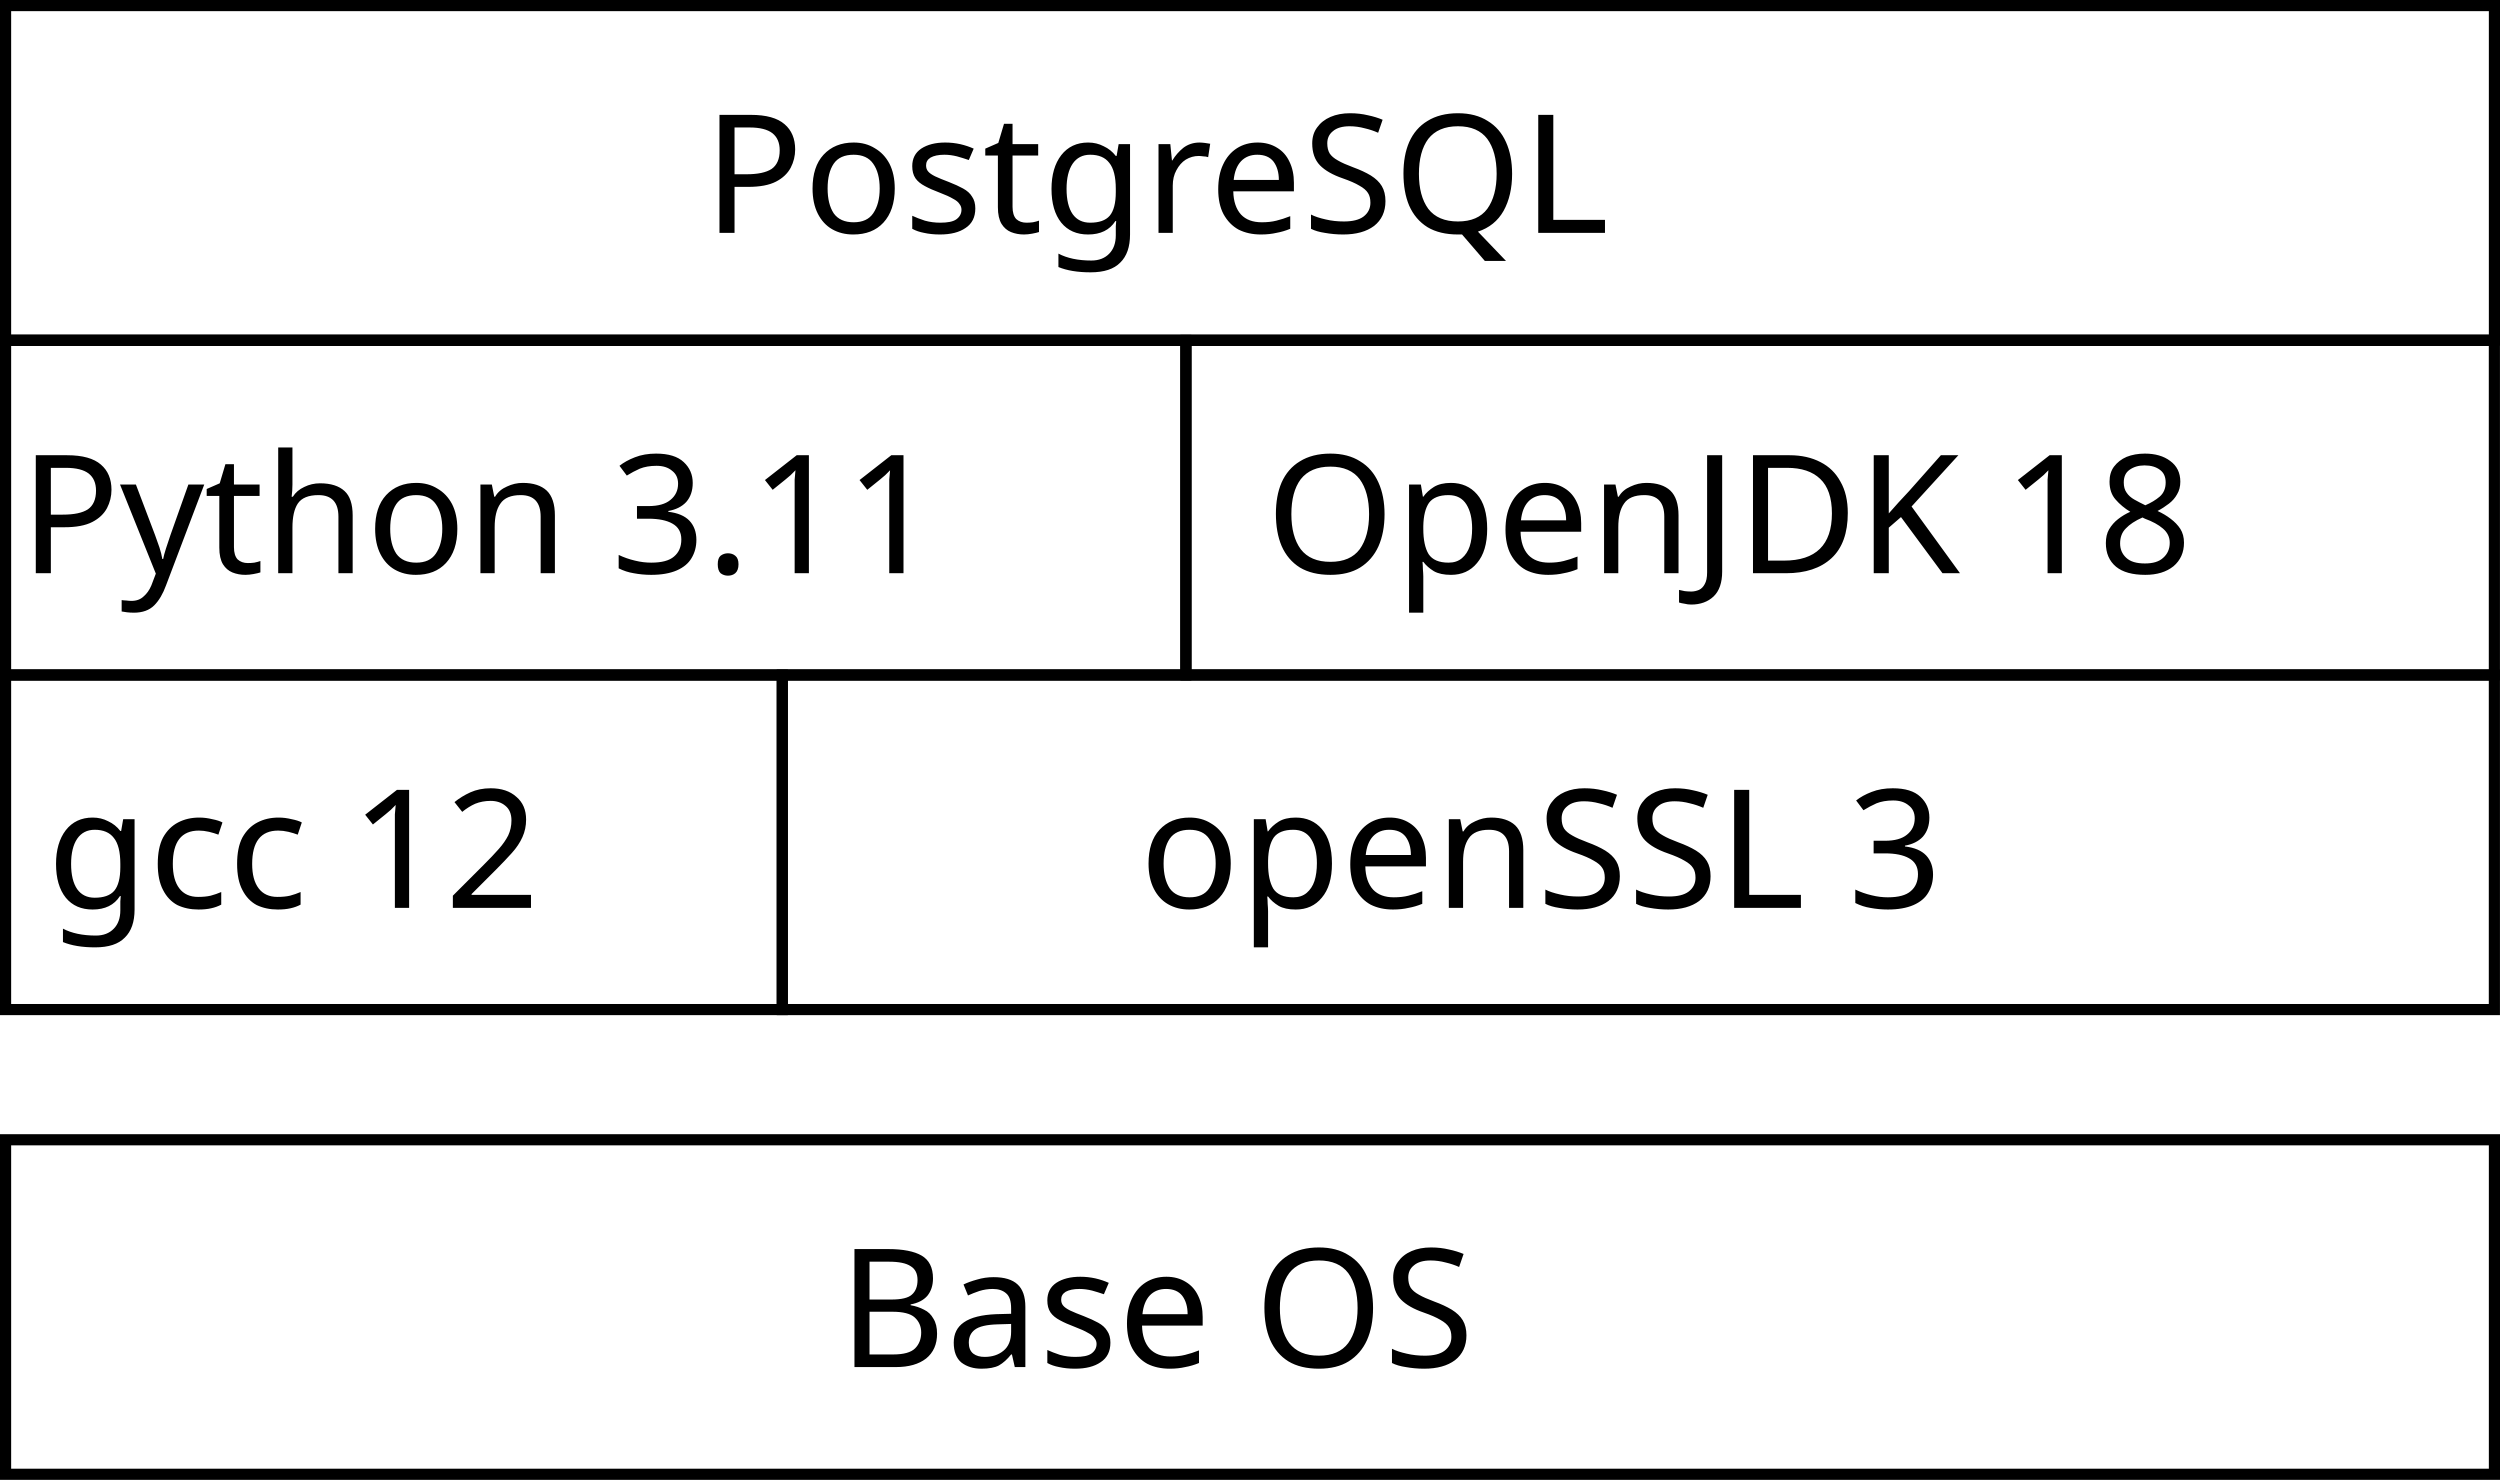
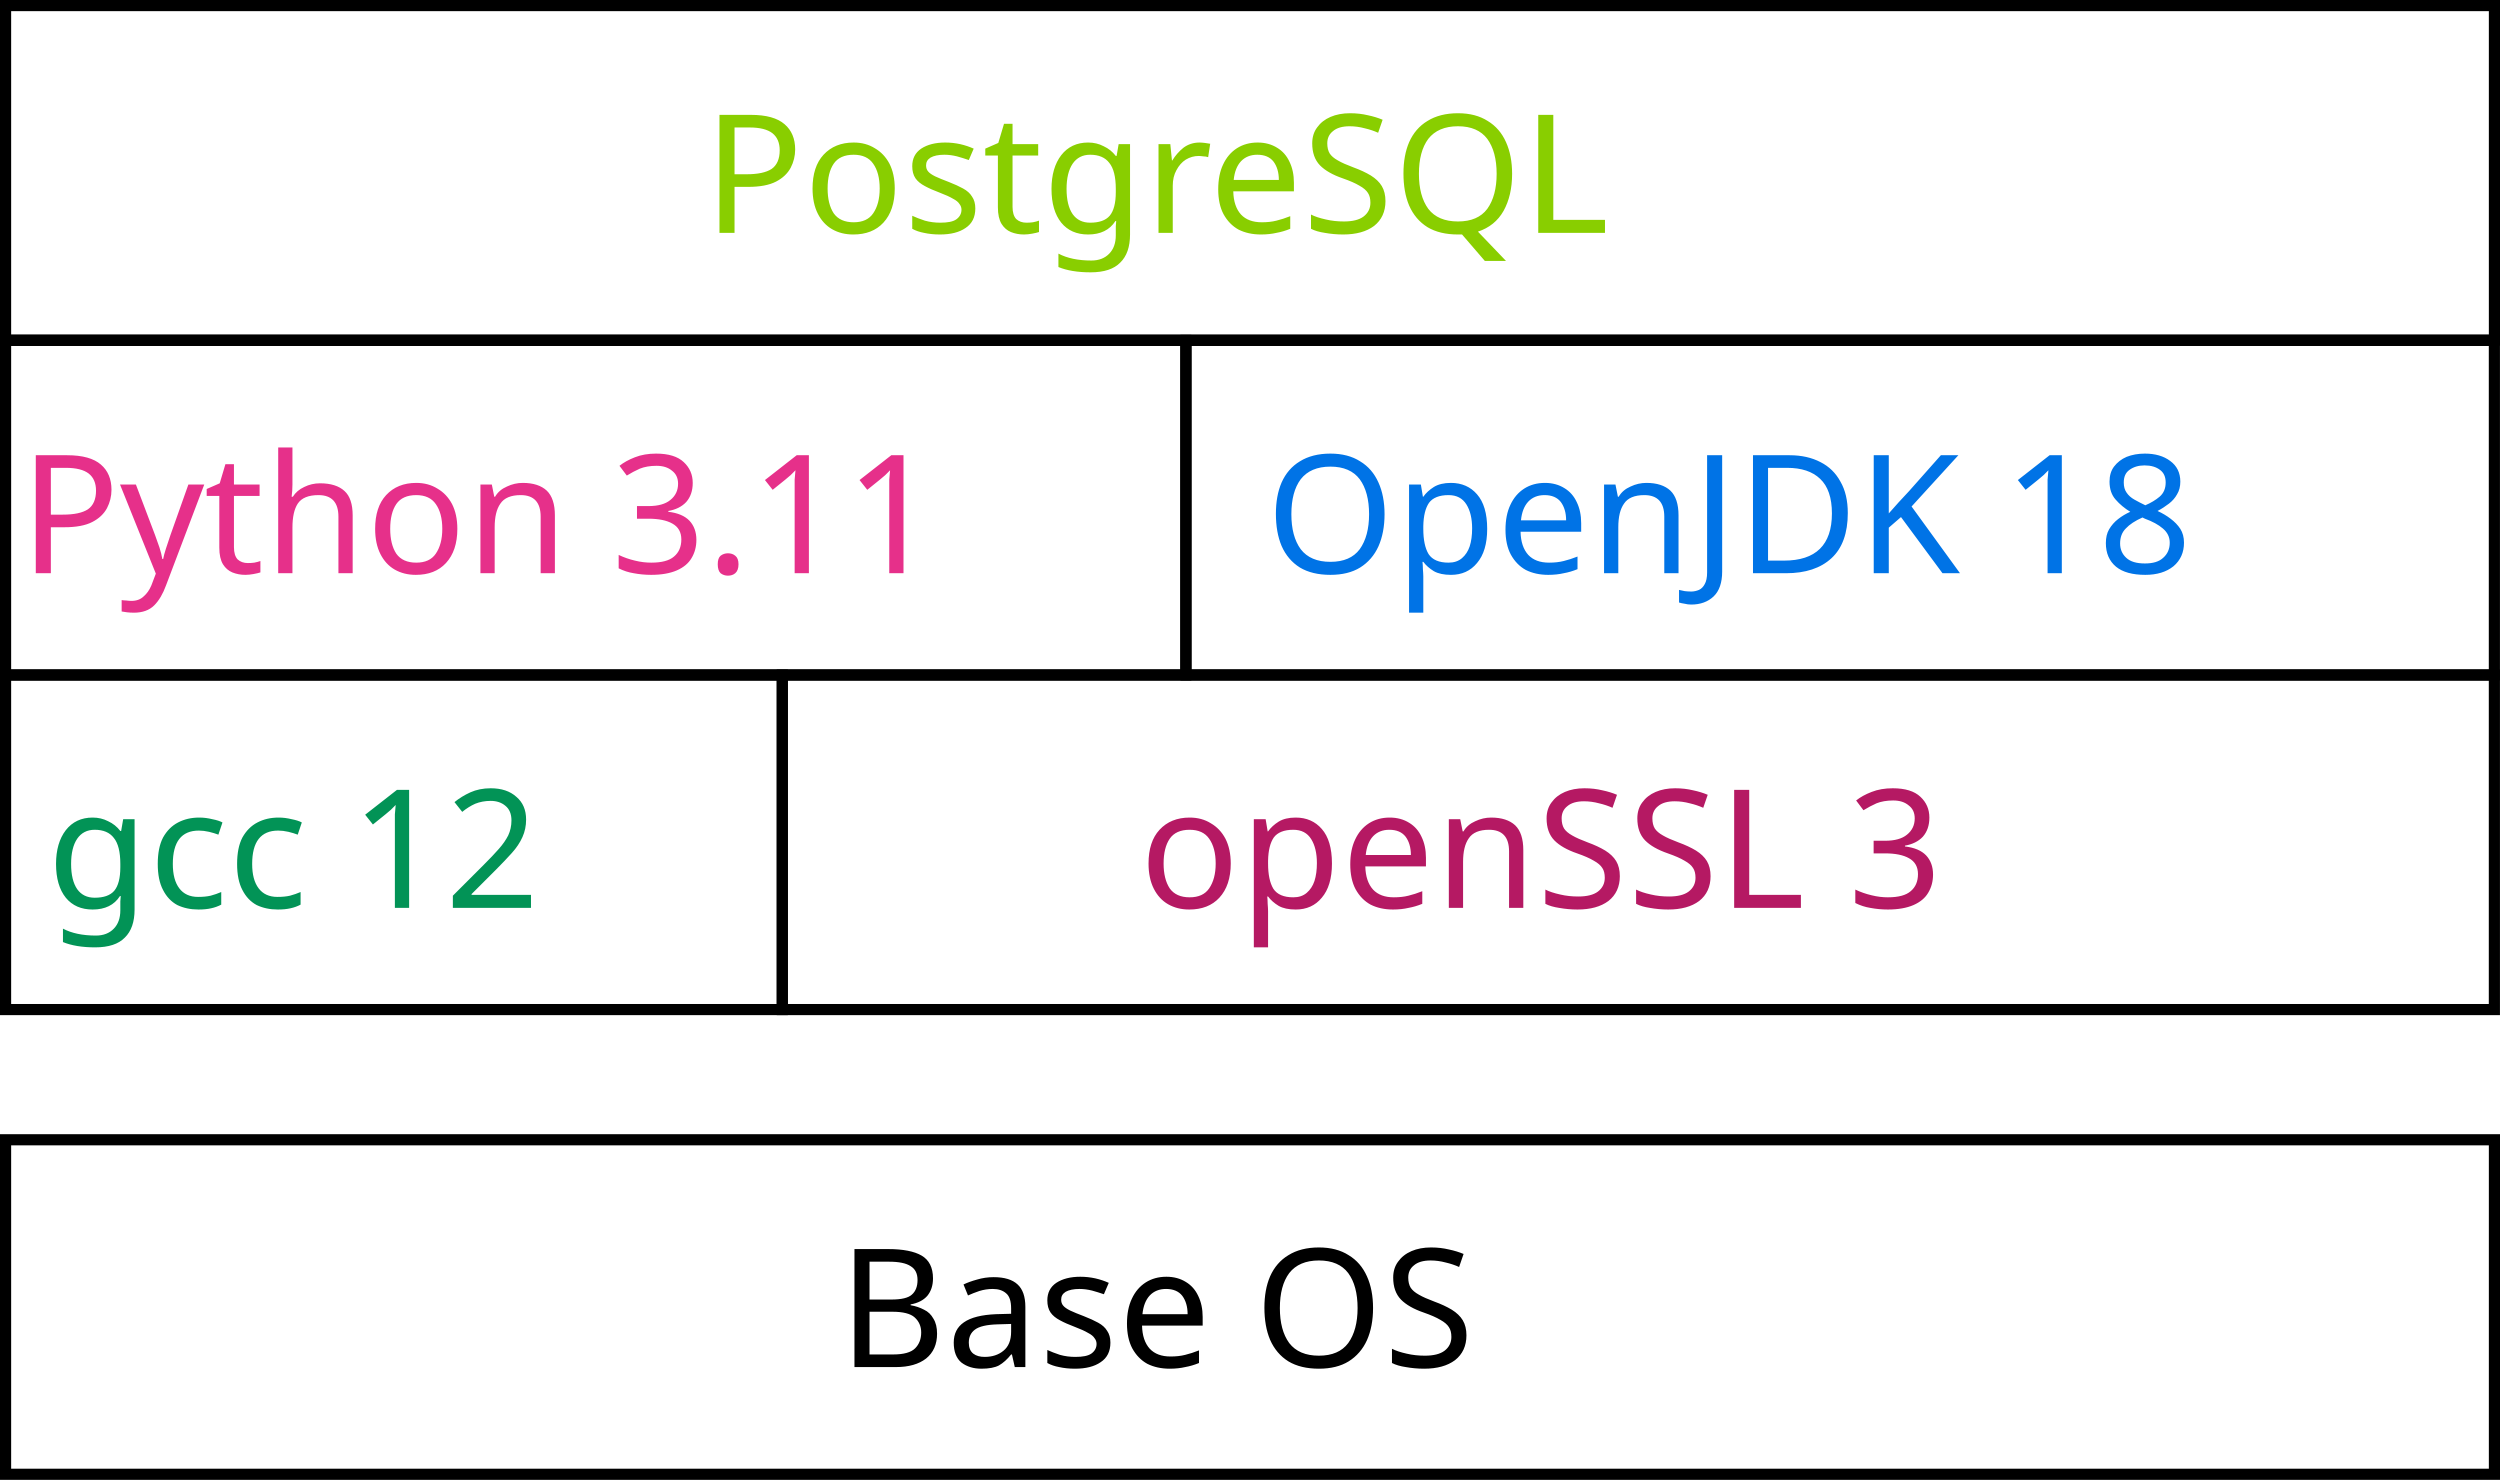
<svg xmlns="http://www.w3.org/2000/svg" width="96.002mm" height="56.827mm" viewBox="0 0 96.002 56.827" version="1.1" id="svg1">
  <defs id="defs1" />
  <g id="layer1" transform="translate(-32.80501,-113.9798)">
    <rect style="fill:none;stroke:#000000;stroke-width:0.428" id="rect1" width="95.574" height="12.845" x="33.019" y="157.748" ry="0" />
    <text xml:space="preserve" style="font-size:6.35px;line-height:1.75;font-family:'Fira Code';-inkscape-font-specification:'Fira Code';text-align:center;text-anchor:middle;fill:#000000;fill-opacity:1;stroke:none;stroke-width:0.428" x="81.339" y="166.475" id="text1">
      <tspan id="tspan1" style="font-style:normal;font-variant:normal;font-weight:normal;font-stretch:normal;font-family:Comfortaa;-inkscape-font-specification:Comfortaa;fill:#000000;fill-opacity:1;stroke:none;stroke-width:0.428" x="81.339" y="166.475">Base OS</tspan>
    </text>
    <rect style="fill:none;stroke:#000000;stroke-width:0.428" id="rect1-8" width="95.574" height="12.845" x="33.019" y="114.194" ry="0" />
-     <text xml:space="preserve" style="font-size:6.35px;line-height:1.75;font-family:'Fira Code';-inkscape-font-specification:'Fira Code';text-align:center;text-anchor:middle;fill:#000000;fill-opacity:1;stroke:none;stroke-width:0.428" x="81.339" y="122.921" id="text1-19">
-       <tspan id="tspan1-9" style="font-style:normal;font-variant:normal;font-weight:normal;font-stretch:normal;font-family:Comfortaa;-inkscape-font-specification:Comfortaa;fill:#000000;fill-opacity:1;stroke:none;stroke-width:0.428" x="81.339" y="122.921">PostgreSQL</tspan>
+     <text xml:space="preserve" style="font-size:6.35px;line-height:1.75;font-family:'Fira Code';-inkscape-font-specification:'Fira Code';text-align:center;text-anchor:middle;fill:#89ce00;fill-opacity:1;stroke:none;stroke-width:0.428" x="81.339" y="122.921" id="text1-19">
+       <tspan id="tspan1-9" style="font-style:normal;font-variant:normal;font-weight:normal;font-stretch:normal;font-family:Comfortaa;-inkscape-font-specification:Comfortaa;fill:#89ce00;fill-opacity:1;stroke:none;stroke-width:0.428" x="81.339" y="122.921">PostgreSQL</tspan>
    </text>
-     <text xml:space="preserve" style="font-size:6.35px;line-height:1.75;font-family:'Fira Code';-inkscape-font-specification:'Fira Code';text-align:center;text-anchor:middle;fill:#000000;fill-opacity:1;stroke:none;stroke-width:0.428" x="55.354" y="135.992" id="text1-1">
-       <tspan id="tspan1-7" style="font-style:normal;font-variant:normal;font-weight:normal;font-stretch:normal;font-family:Comfortaa;-inkscape-font-specification:Comfortaa;fill:#000000;fill-opacity:1;stroke:none;stroke-width:0.428" x="55.354" y="135.992">Python 3.11</tspan>
+     <text xml:space="preserve" style="font-size:6.35px;line-height:1.75;font-family:'Fira Code';-inkscape-font-specification:'Fira Code';text-align:center;text-anchor:middle;fill:#e6308a;fill-opacity:1;stroke:none;stroke-width:0.428" x="55.354" y="135.992" id="text1-1">
+       <tspan id="tspan1-7" style="font-style:normal;font-variant:normal;font-weight:normal;font-stretch:normal;font-family:Comfortaa;-inkscape-font-specification:Comfortaa;fill:#e6308a;fill-opacity:1;stroke:none;stroke-width:0.428" x="55.354" y="135.992">Python 3.11</tspan>
    </text>
    <rect style="fill:none;stroke:#000000;stroke-width:0.428" id="rect1-2" width="45.321" height="12.845" x="33.019" y="127.052" ry="0" />
-     <text xml:space="preserve" style="font-size:6.35px;line-height:1.75;font-family:'Fira Code';-inkscape-font-specification:'Fira Code';text-align:center;text-anchor:middle;fill:#000000;fill-opacity:1;stroke:none;stroke-width:0.428" x="103.331" y="135.992" id="text1-1-5">
-       <tspan id="tspan1-7-4" style="font-style:normal;font-variant:normal;font-weight:normal;font-stretch:normal;font-family:Comfortaa;-inkscape-font-specification:Comfortaa;fill:#000000;fill-opacity:1;stroke:none;stroke-width:0.428" x="103.331" y="135.992">OpenJDK 18</tspan>
+     <text xml:space="preserve" style="font-size:6.35px;line-height:1.75;font-family:'Fira Code';-inkscape-font-specification:'Fira Code';text-align:center;text-anchor:middle;fill:#0073e6;fill-opacity:1;stroke:none;stroke-width:0.428" x="103.331" y="135.992" id="text1-1-5">
+       <tspan id="tspan1-7-4" style="font-style:normal;font-variant:normal;font-weight:normal;font-stretch:normal;font-family:Comfortaa;-inkscape-font-specification:Comfortaa;fill:#0073e6;fill-opacity:1;stroke:none;stroke-width:0.428" x="103.331" y="135.992">OpenJDK 18</tspan>
    </text>
    <rect style="fill:none;stroke:#000000;stroke-width:0.428" id="rect1-2-9" width="50.241" height="12.845" x="78.35" y="127.052" ry="0" />
-     <text xml:space="preserve" style="font-size:6.35px;line-height:1.75;font-family:'Fira Code';-inkscape-font-specification:'Fira Code';text-align:center;text-anchor:middle;fill:#000000;fill-opacity:1;stroke:none;stroke-width:0.428" x="48.201" y="148.843" id="text1-1-4">
-       <tspan id="tspan1-7-9" style="font-style:normal;font-variant:normal;font-weight:normal;font-stretch:normal;font-family:Comfortaa;-inkscape-font-specification:Comfortaa;fill:#000000;fill-opacity:1;stroke:none;stroke-width:0.428" x="48.201" y="148.843">gcc 12</tspan>
+     <text xml:space="preserve" style="font-size:6.35px;line-height:1.75;font-family:'Fira Code';-inkscape-font-specification:'Fira Code';text-align:center;text-anchor:middle;fill:#029356;fill-opacity:1;stroke:none;stroke-width:0.428" x="48.201" y="148.843" id="text1-1-4">
+       <tspan id="tspan1-7-9" style="font-style:normal;font-variant:normal;font-weight:normal;font-stretch:normal;font-family:Comfortaa;-inkscape-font-specification:Comfortaa;fill:#029356;fill-opacity:1;stroke:none;stroke-width:0.428" x="48.201" y="148.843">gcc 12</tspan>
    </text>
    <rect style="fill:none;stroke:#000000;stroke-width:0.428" id="rect1-2-94" width="29.826" height="12.845" x="33.019" y="139.903" ry="0" />
-     <text xml:space="preserve" style="font-size:6.35px;line-height:1.75;font-family:'Fira Code';-inkscape-font-specification:'Fira Code';text-align:center;text-anchor:middle;fill:#000000;fill-opacity:1;stroke:none;stroke-width:0.428" x="96.112" y="148.843" id="text1-1-5-5">
-       <tspan id="tspan1-7-4-9" style="font-style:normal;font-variant:normal;font-weight:normal;font-stretch:normal;font-family:Comfortaa;-inkscape-font-specification:Comfortaa;fill:#000000;fill-opacity:1;stroke:none;stroke-width:0.428" x="96.112" y="148.843">openSSL 3</tspan>
+     <text xml:space="preserve" style="font-size:6.35px;line-height:1.75;font-family:'Fira Code';-inkscape-font-specification:'Fira Code';text-align:center;text-anchor:middle;fill:#b51963;fill-opacity:1;stroke:none;stroke-width:0.428" x="96.112" y="148.843" id="text1-1-5-5">
+       <tspan id="tspan1-7-4-9" style="font-style:normal;font-variant:normal;font-weight:normal;font-stretch:normal;font-family:Comfortaa;-inkscape-font-specification:Comfortaa;fill:#b51963;fill-opacity:1;stroke:none;stroke-width:0.428" x="96.112" y="148.843">openSSL 3</tspan>
    </text>
    <rect style="fill:none;stroke:#000000;stroke-width:0.428" id="rect1-2-9-3" width="65.745" height="12.845" x="62.846" y="139.903" ry="0" />
  </g>
</svg>
